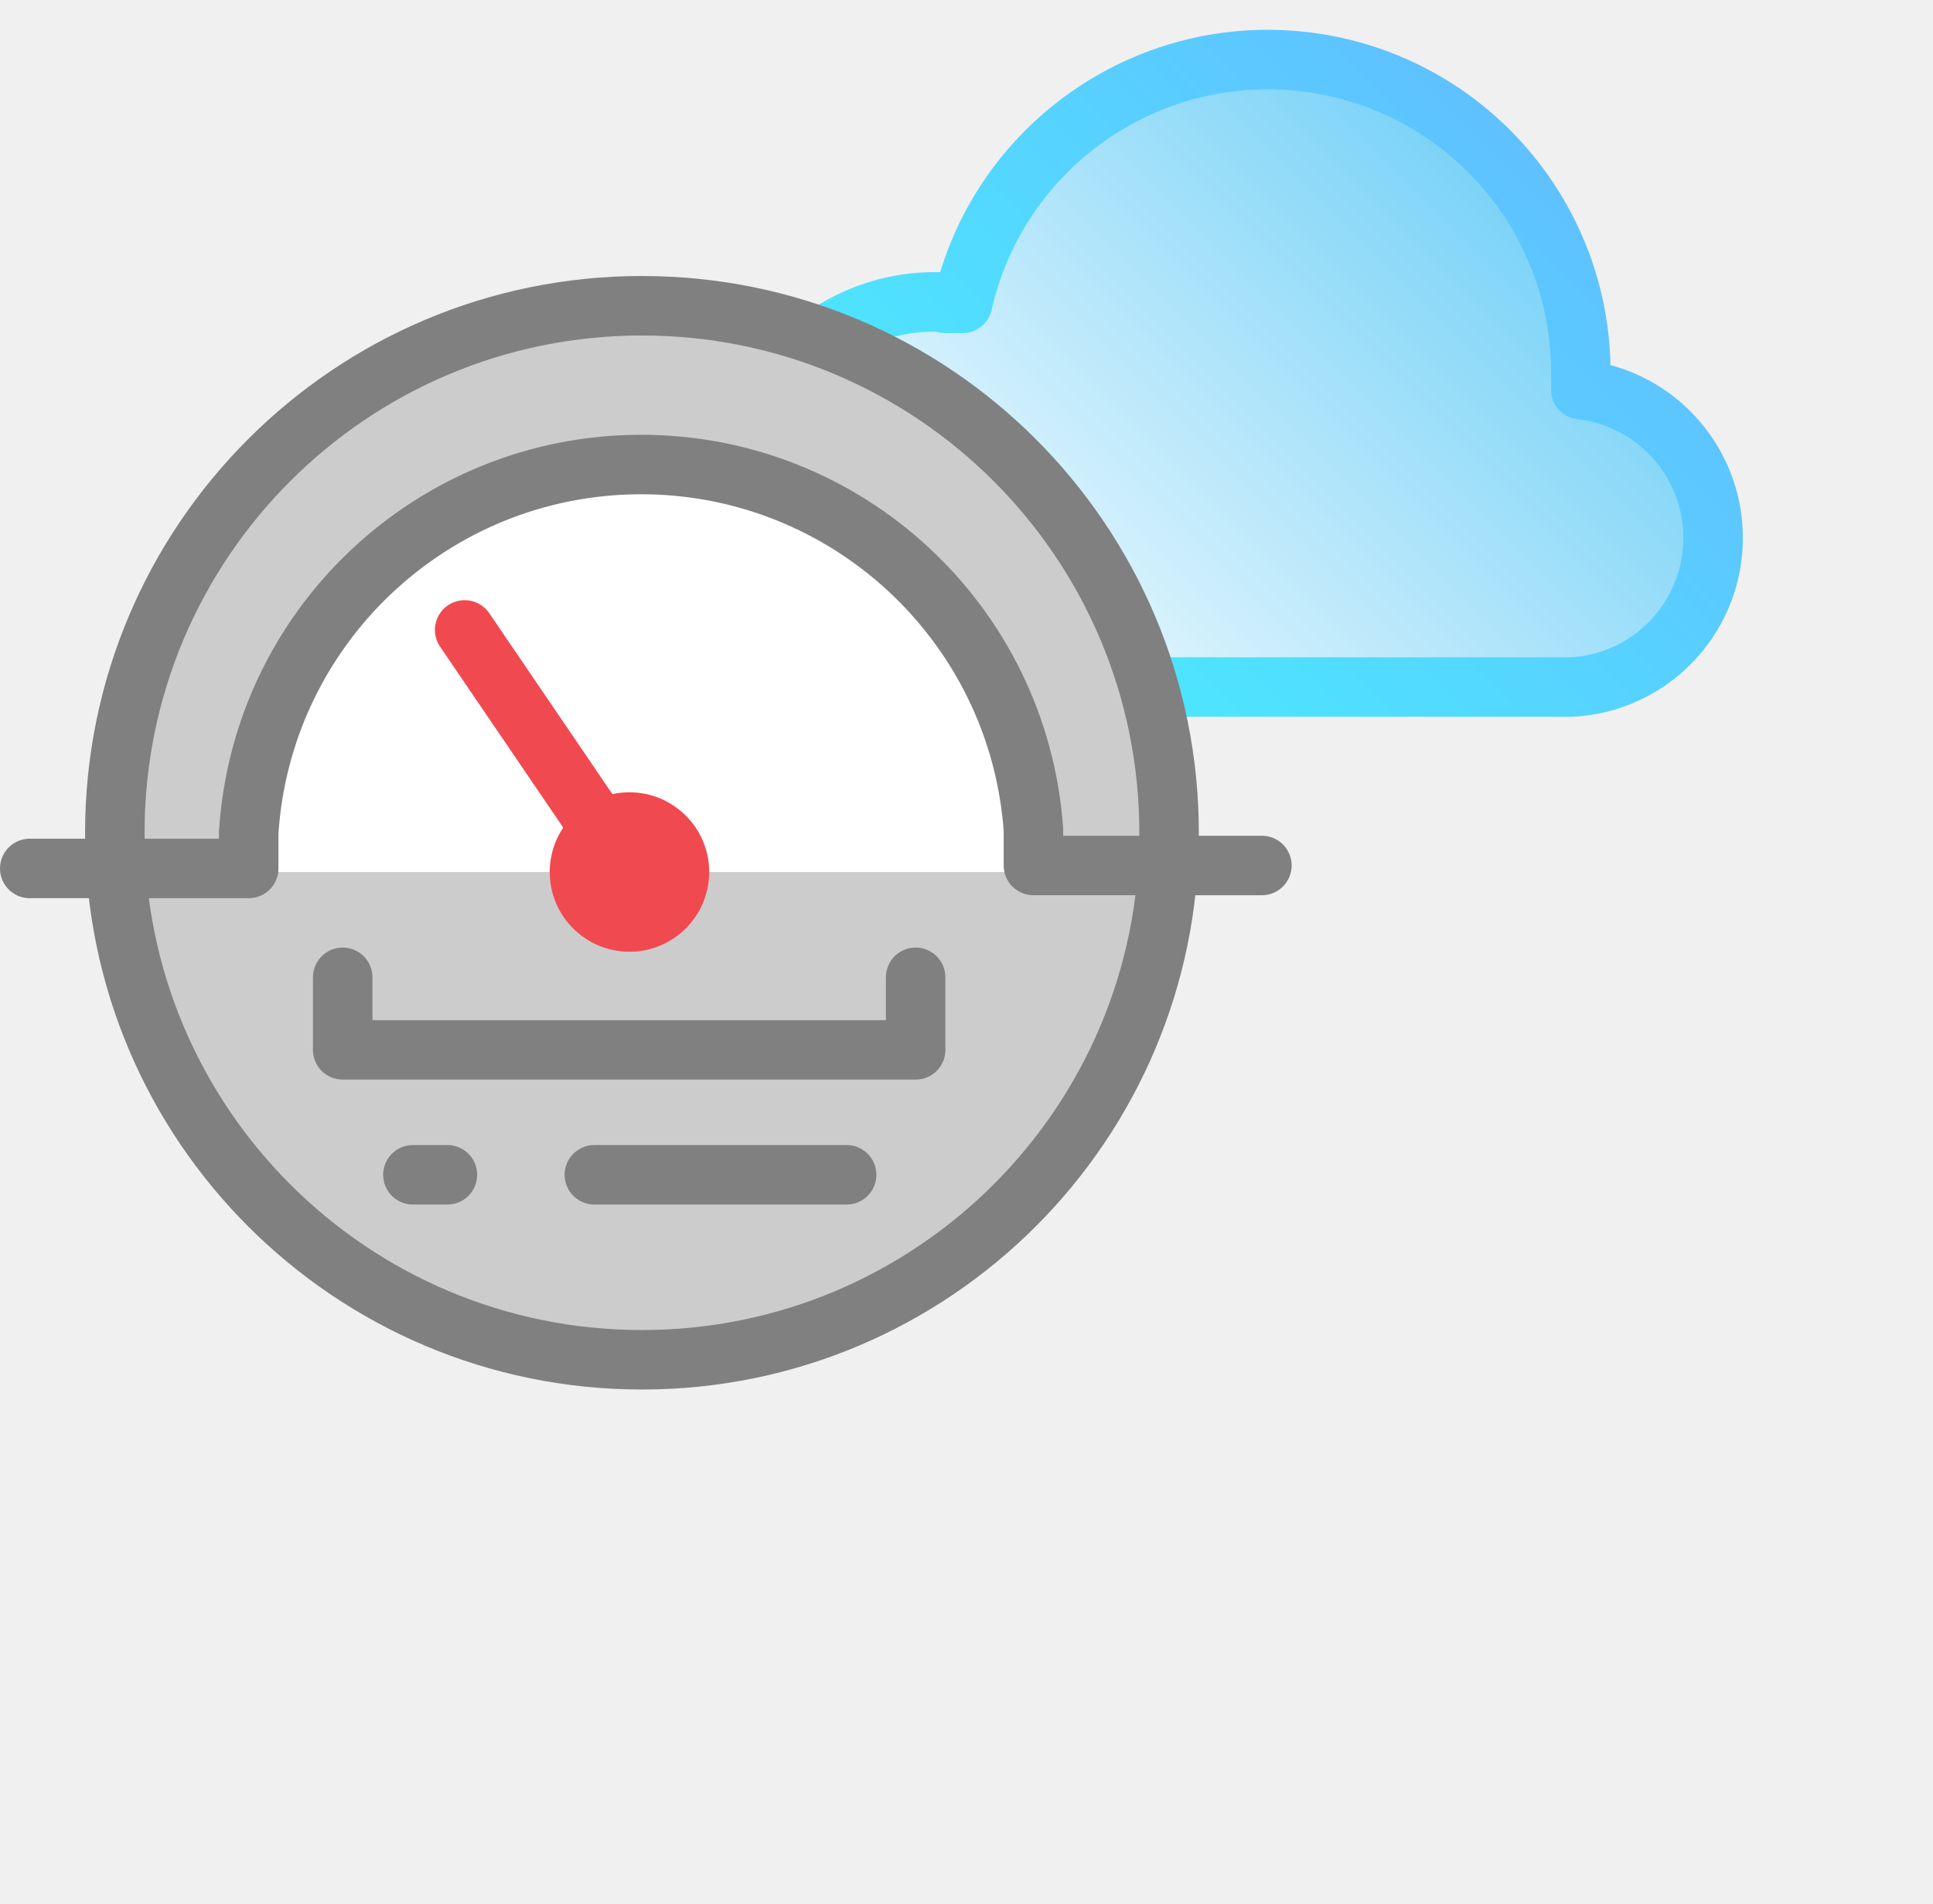
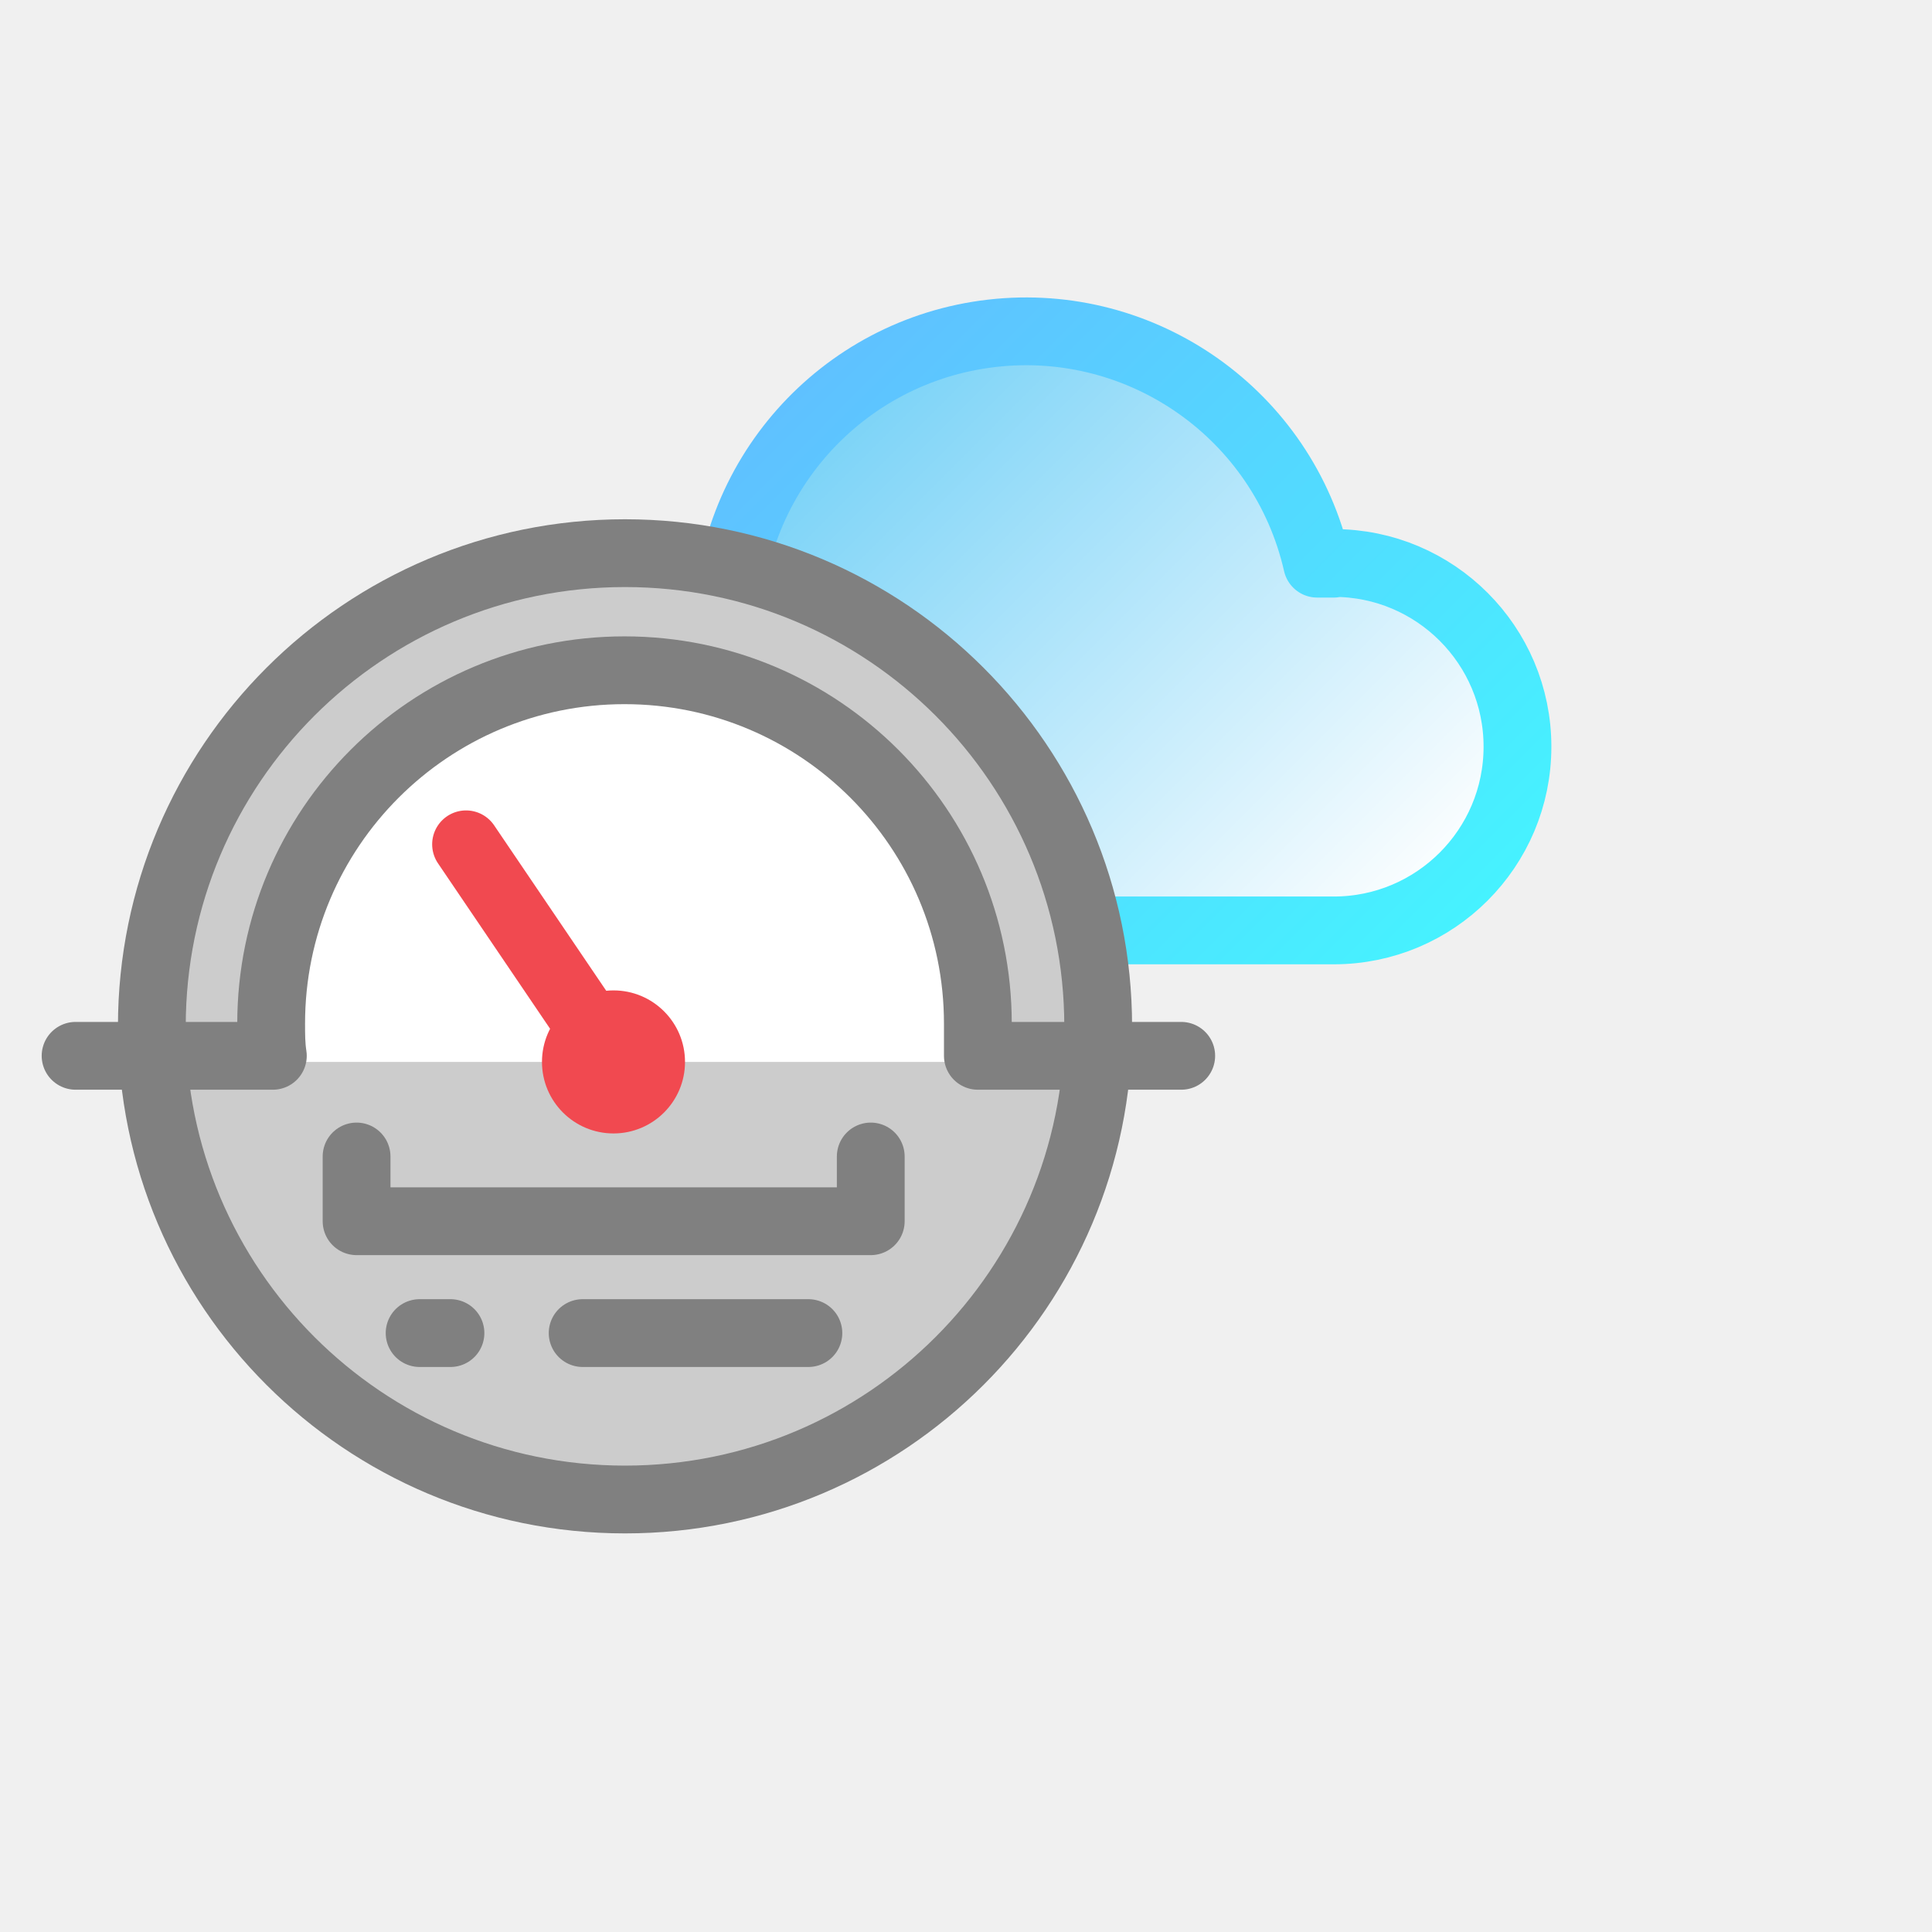
- <svg xmlns="http://www.w3.org/2000/svg" viewBox="0 0 32.49 32">
+ <svg xmlns="http://www.w3.org/2000/svg" viewBox="0 0 57 57">
  <defs>
-     <style>.cls-1,.cls-4,.cls-5,.cls-6{stroke-linecap:round;stroke-linejoin:round;}.cls-1{fill:url(#New_Gradient_Swatch_1);stroke:url(#linear-gradient);}.cls-2{fill:#ccc;stroke-miterlimit:10;}.cls-2,.cls-4{stroke:gray;}.cls-3{fill:#fff;}.cls-4,.cls-5,.cls-6,.cls-8{fill:none;}.cls-5{stroke:#ccc;stroke-width:2px;}.cls-6{stroke:#f14950;}.cls-7{fill:#f14950;}</style>
-     <linearGradient id="New_Gradient_Swatch_1" x1="27.42" y1="13.18" x2="17.68" y2="3.44" gradientTransform="matrix(-1, 0, 0, 1, 43.57, 0)" gradientUnits="userSpaceOnUse">
+     <style>.cls-1,.cls-4,.cls-5,.cls-6{stroke-linecap:round;stroke-linejoin:round;}.cls-1,.cls-2,.cls-4,.cls-5,.cls-6{stroke-width:2px;}.cls-1{fill:url(#New_Gradient_Swatch_13);stroke:url(#linear-gradient);}.cls-2{fill:#ccc;stroke-miterlimit:10;}.cls-2,.cls-4{stroke:gray;}.cls-3{fill:#fff;}.cls-4,.cls-5,.cls-6,.cls-8{fill:none;}.cls-5{stroke:#ccc;}.cls-6{stroke:#f14950;}.cls-7{fill:#f14950;}</style>
+     <linearGradient id="New_Gradient_Swatch_13" x1="38.9" y1="30.16" x2="22.6" y2="13.85" gradientUnits="userSpaceOnUse">
      <stop offset="0" stop-color="#fff" />
      <stop offset="1" stop-color="#78d2f7" />
    </linearGradient>
-     <linearGradient id="linear-gradient" x1="27.77" y1="13.53" x2="17.33" y2="3.08" gradientTransform="matrix(-1, 0, 0, 1, 43.57, 0)" gradientUnits="userSpaceOnUse">
+     <linearGradient id="linear-gradient" x1="39.61" y1="30.86" x2="21.89" y2="13.15" gradientUnits="userSpaceOnUse">
      <stop offset="0" stop-color="#46f2ff" />
      <stop offset="1" stop-color="#5fc1ff" />
    </linearGradient>
  </defs>
  <g id="Layer_2" data-name="Layer 2">
    <g id="Layer_2-2" data-name="Layer 2">
-       <path class="cls-1" d="M15.89,5.1h.29A5.26,5.26,0,0,1,26.57,6.3a2.18,2.18,0,0,1,0,.25,2.51,2.51,0,0,1-.15,5H15.89a3.24,3.24,0,1,1,0-6.47Z" />
-       <circle class="cls-2" cx="10.79" cy="14" r="8.86" />
-       <path class="cls-3" d="M10.77,7.52A6.94,6.94,0,0,0,4,14.66H17.49A6.94,6.94,0,0,0,10.77,7.52Z" />
-       <path class="cls-4" d="M21.21,14.55H17.37q0-.3,0-.6A6.61,6.61,0,0,0,4.18,14q0,.3,0,.6H.5" />
-       <polyline class="cls-4" points="15.39 16.43 15.39 17.65 5.76 17.65 5.76 16.43" />
-       <line class="cls-4" x1="14.23" y1="19.75" x2="9.99" y2="19.75" />
-       <line class="cls-5" x1="7.52" y1="19.75" x2="6.94" y2="19.75" />
-       <line class="cls-4" x1="7.52" y1="19.75" x2="6.94" y2="19.75" />
-       <line class="cls-6" x1="10.58" y1="14.66" x2="7.81" y2="10.59" />
-       <circle class="cls-7" cx="10.58" cy="14.66" r="1.34" />
-       <rect class="cls-8" x="0.49" width="32" height="32" />
+       <path class="cls-1" d="M39.35,16.63l-.49,0a8.81,8.81,0,0,0-17.4,2c0,.14,0,.27,0,.41a4.21,4.21,0,0,0,.26,8.41H39.35a5.42,5.42,0,1,0,0-10.84Z" />
+       <circle class="cls-2" cx="18.44" cy="30.28" r="13.96" />
+       <path class="cls-3" d="M18.41,20.08c-5.85,0-10.6,5-10.6,11.25H29C29,25.11,24.26,20.08,18.41,20.08Z" />
+       <path class="cls-4" d="M34.85,31.15h-6c0-.32,0-.63,0-.95A10.41,10.41,0,1,0,8,30.2c0,.32,0,.63.05.95H2.23" />
+       <polyline class="cls-4" points="25.69 34.12 25.69 36.03 10.52 36.03 10.52 34.12" />
+       <line class="cls-4" x1="23.85" y1="39.33" x2="17.19" y2="39.33" />
+       <line class="cls-5" x1="13.29" y1="39.33" x2="12.38" y2="39.33" />
+       <line class="cls-4" x1="13.29" y1="39.33" x2="12.38" y2="39.33" />
+       <line class="cls-6" x1="18.1" y1="31.33" x2="13.75" y2="24.91" />
+       <circle class="cls-7" cx="18.1" cy="31.33" r="2.11" />
+       <rect class="cls-8" width="57" height="57" />
    </g>
  </g>
</svg>
